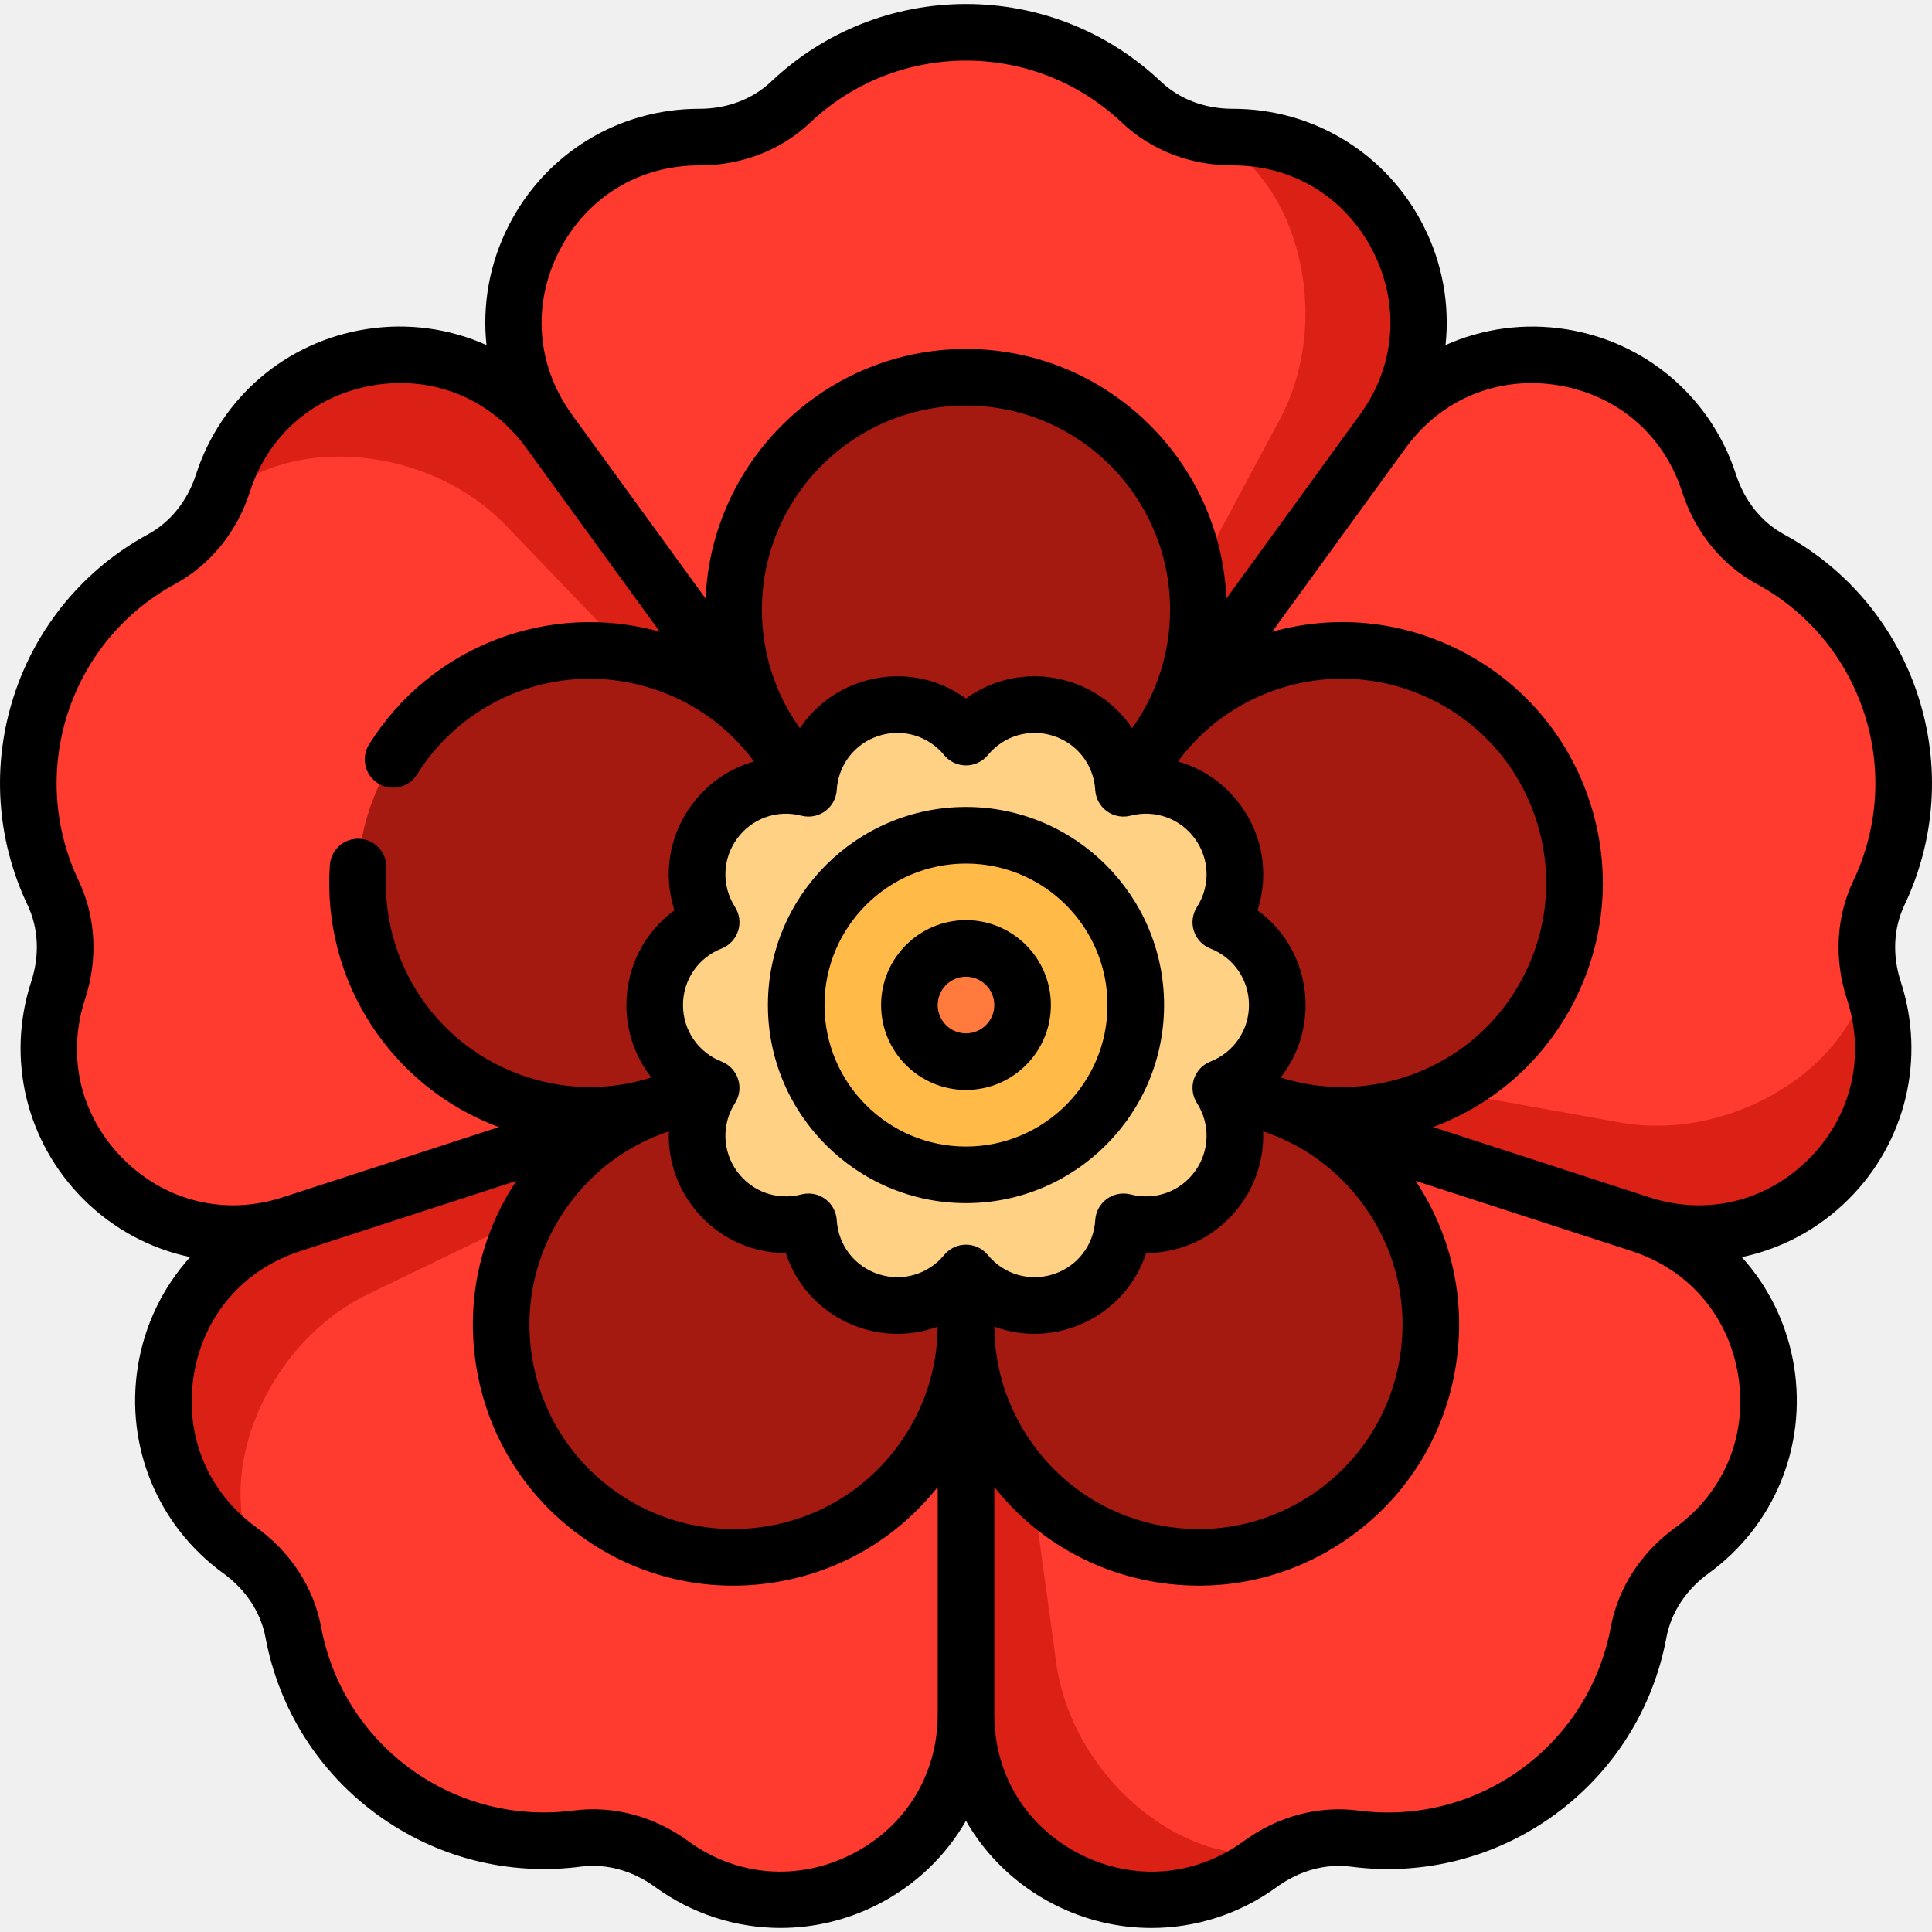
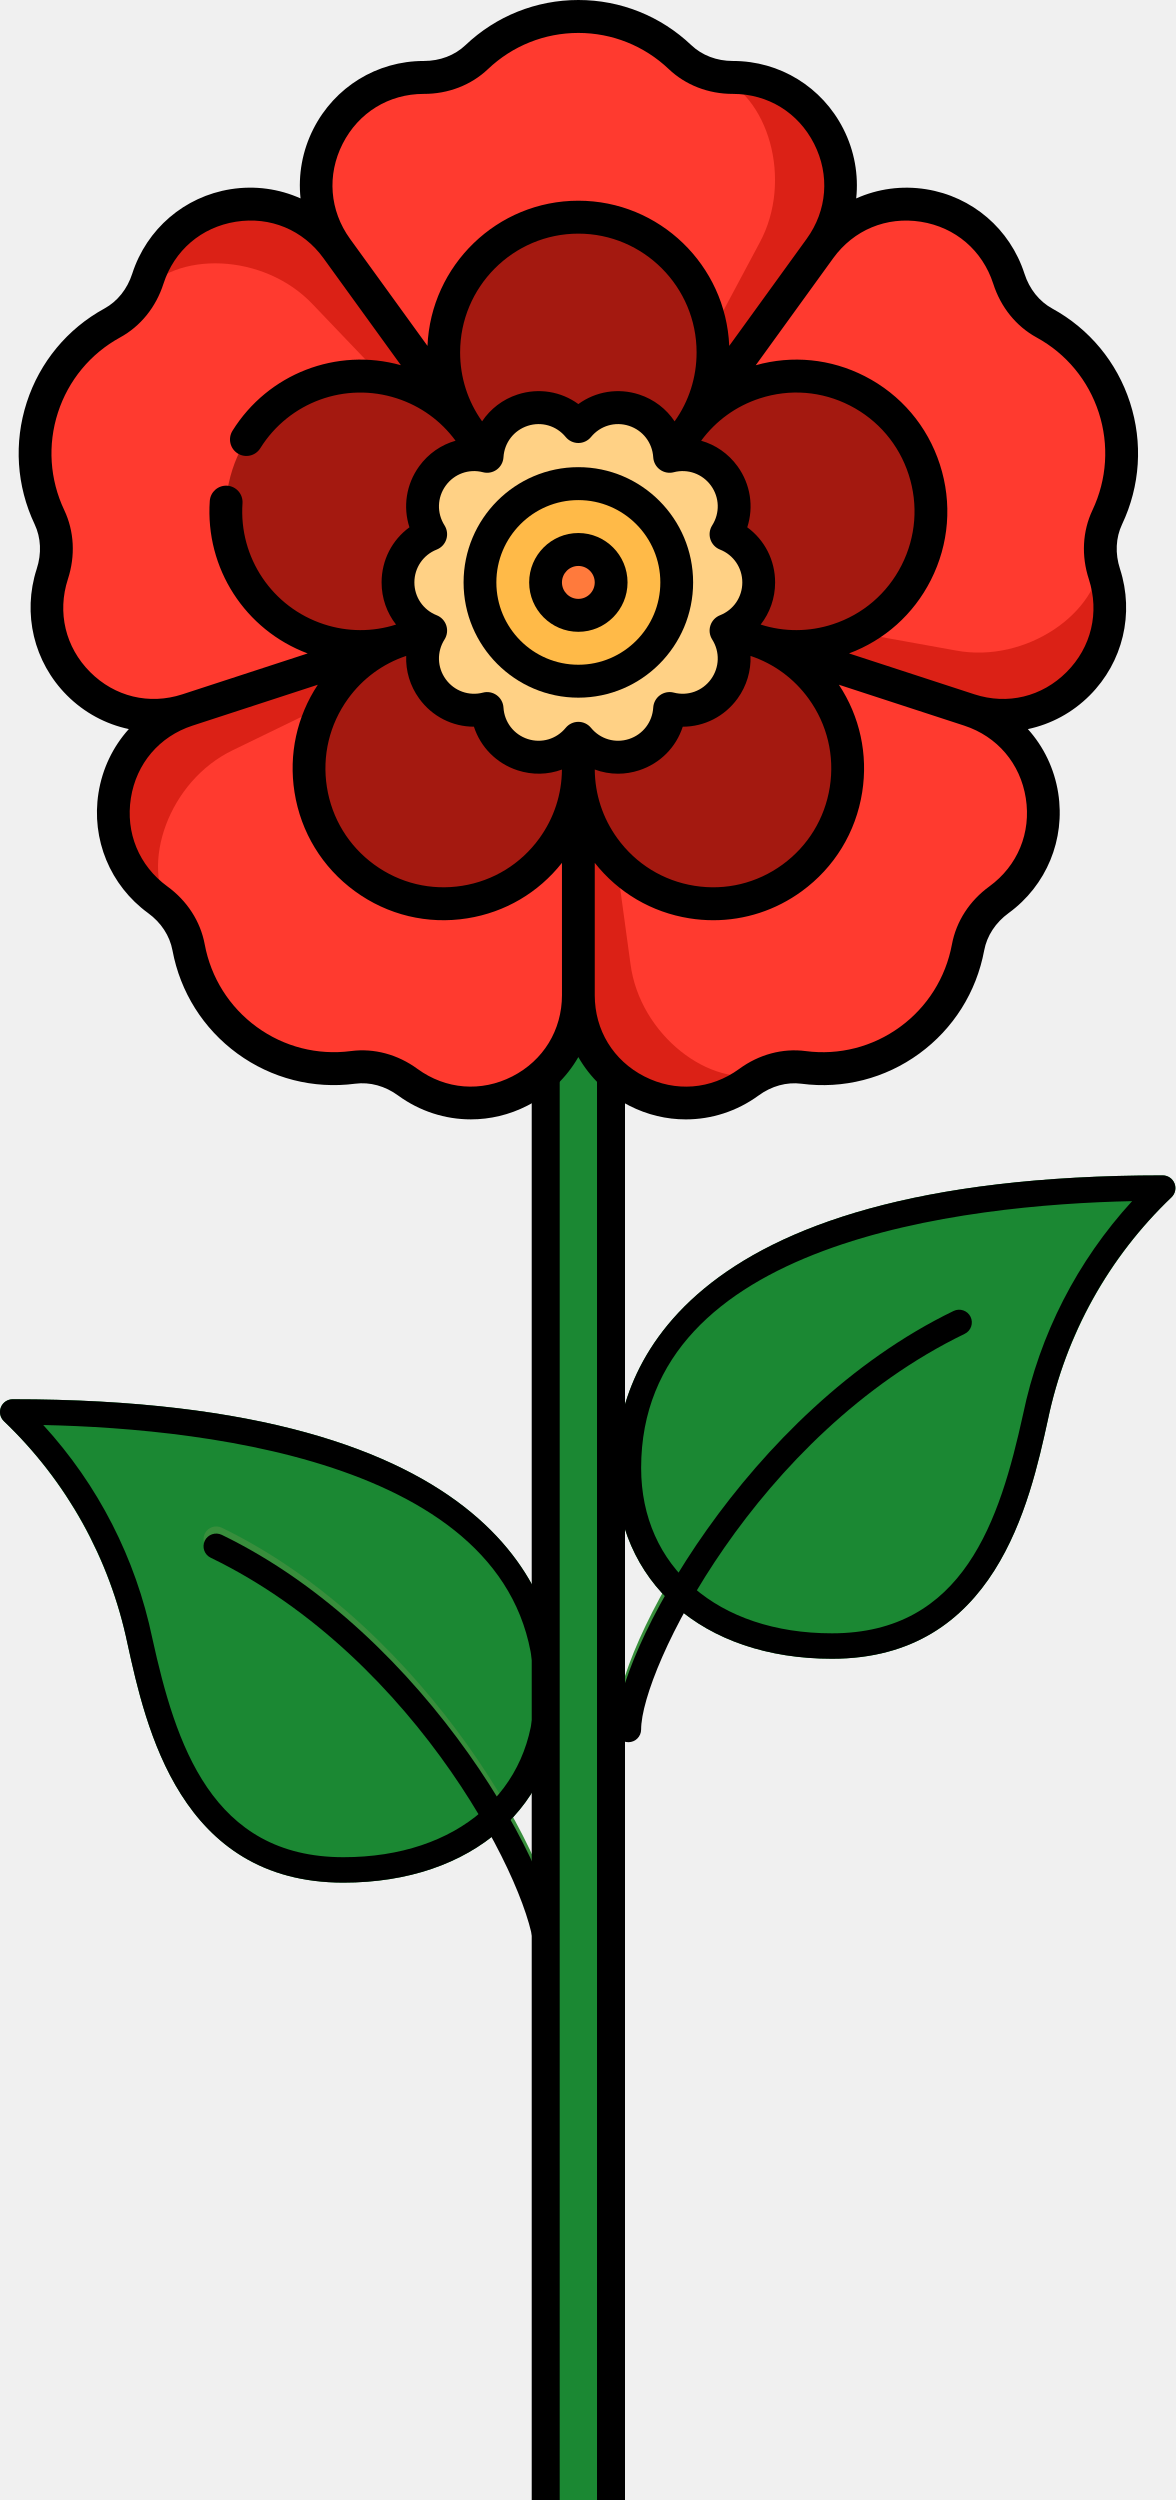
- <svg xmlns="http://www.w3.org/2000/svg" id="Capa_1" enable-background="new 0 0 512.038 512.038" height="70px" viewBox="0 0 512.038 512.038" width="70px">
-   <g>
-     <path d="m326.762 36.31c-2.672.008-5.327-.271-7.913-.821l-44.193 177.369h91.878v-98.639c23.565-32.435.32-77.909-39.772-77.909z" fill="#db2116" />
-     <path d="m318.85 35.489c-6.077-1.293-11.761-4.113-16.322-8.428-12.36-11.697-28.913-18.521-46.502-18.522-17.59 0-34.142 6.825-46.502 18.522-6.502 6.153-15.284 9.277-24.235 9.25-40.093 0-63.34 45.473-39.777 77.911v83.637l110.506 68.487 82.881-154.643c15.65-28.728 3.763-67.685-20.049-76.214z" fill="#ff3a2f" />
-     <path d="m317.604 161.555c0-34.014-27.574-61.587-61.587-61.587-34.014 0-61.588 27.574-61.588 61.587 0 13.576 4.392 26.126 11.833 36.306v34.242l49.754 34.242 49.758-68.482c7.44-10.179 11.83-22.733 11.83-36.308z" fill="#a41910" />
-     <path d="m59.101 127.977c-.818 2.544-1.904 4.983-3.226 7.272l140.766 92.205 9.615-29.592-60.769-83.635c-23.566-32.435-73.997-24.379-86.386 13.75z" fill="#db2116" />
-     <path d="m55.875 135.249c-3.107 5.38-7.546 9.915-13.06 12.919-14.944 8.14-26.549 21.774-31.985 38.503-5.435 16.729-4.059 34.58 3.245 49.95 3.842 8.085 4.1 17.402 1.308 25.907-12.39 38.13 23.674 74.292 61.806 61.906l79.544 25.845 99.283-83.933-121.462-126.612c-22.486-23.763-63.209-24.496-78.679-4.485z" fill="#ff3a2f" />
-     <path d="m175.386 175.39c-32.349-10.511-67.094 7.193-77.605 39.542s7.193 67.094 39.541 77.605c12.912 4.195 26.204 3.897 38.186-.035l32.566 10.581 47.941-36.738-49.754-68.484c-7.381-10.222-17.964-18.275-30.875-22.471z" fill="#a41910" />
-     <path d="m63.57 410.865c2.166 1.564 4.151 3.35 5.919 5.315l131.191-105.384-25.173-18.289-98.321 31.95c-38.128 12.39-46.051 62.843-13.616 86.408z" fill="#db2116" />
-     <path d="m69.489 416.18c4.156 4.618 7.098 10.24 8.251 16.413 3.124 16.728 12.504 31.979 26.734 42.318s31.633 14.547 48.508 12.349c8.876-1.156 17.818 1.478 25.043 6.762 32.435 23.566 77.972.442 77.975-39.651l49.161-67.664-49.145-120.361-157.949 76.392c-29.548 14.042-42.829 52.545-28.578 73.442z" fill="#ff3a2f" />
-     <path d="m144.597 314.923c-19.993 27.518-13.893 66.033 13.625 86.025 27.518 19.993 66.033 13.893 86.025-13.625 7.98-10.984 11.804-23.717 11.767-36.328l20.127-27.702-20.125-56.947-80.507 26.156c-12.003 3.862-22.933 11.438-30.912 22.421z" fill="#a41910" />
-     <path d="m333.993 494.032c2.157-1.577 4.469-2.912 6.884-3.987l-59.686-157.335-25.173 18.289.003 103.382c.002 40.091 45.537 63.216 77.972 39.651z" fill="#db2116" />
-     <path d="m340.877 490.045c5.676-2.526 11.932-3.586 18.159-2.775 16.875 2.198 34.277-2.01 48.508-12.349 14.23-10.339 23.61-25.59 26.734-42.318 1.644-8.799 6.912-16.489 14.17-21.728 32.436-23.566 24.515-74.019-13.615-86.412l-49.161-67.664-129.657 9.546 23.845 173.825c4.225 32.442 36.739 56.971 61.017 49.875z" fill="#ff3a2f" />
-     <path d="m267.785 387.323c19.993 27.518 58.508 33.618 86.025 13.625 27.518-19.993 33.618-58.508 13.625-86.025-7.98-10.984-18.909-18.555-30.914-22.417l-20.127-27.702-60.379 1.542-.002 84.65c-.035 12.609 3.793 25.345 11.772 36.327z" fill="#a41910" />
-     <path d="m496.655 262.544c-.834-2.539-1.389-5.15-1.665-7.779l-168.079 8.145 9.615 29.592 98.323 31.943c38.13 12.388 74.195-23.771 61.806-61.901z" fill="#db2116" />
-     <path d="m494.99 254.765c-.648-6.179.277-12.456 2.972-18.128 7.305-15.369 8.68-33.221 3.245-49.95s-17.042-30.362-31.985-38.503c-7.861-4.282-13.546-11.669-16.286-20.191-12.389-38.13-62.821-46.188-86.389-13.754l-110.531 152.107 172.686 31.037c32.159 6.008 65.535-17.336 66.288-42.618z" fill="#ff3a2f" />
-     <path d="m374.709 292.537c32.349-10.511 50.052-45.256 39.541-77.605s-45.256-50.052-77.605-39.542c-12.912 4.195-23.49 12.25-30.873 22.474l-49.757 68.482 80.506 26.16c11.982 3.931 25.278 4.226 38.188.031z" fill="#a41910" />
-     <path d="m323.551 244.402c5.066-7.931 5.075-18.475-.791-26.549s-15.897-11.323-25.005-8.956c-.563-9.394-6.754-17.93-16.245-21.014s-19.517.183-25.494 7.452c-5.977-7.269-16.003-10.536-25.494-7.452s-15.682 11.62-16.245 21.014c-9.108-2.367-19.139.882-25.005 8.956s-5.857 18.618-.791 26.549c-8.76 3.439-14.965 11.964-14.965 21.943 0 9.98 6.205 18.505 14.965 21.943-5.066 7.931-5.075 18.475.791 26.549s15.897 11.323 25.005 8.956c.563 9.394 6.753 17.93 16.245 21.014 9.491 3.084 19.517-.183 25.494-7.452 5.977 7.269 16.003 10.536 25.494 7.452s15.682-11.62 16.245-21.014c9.108 2.367 19.139-.882 25.005-8.956s5.857-18.618.791-26.549c8.76-3.439 14.965-11.964 14.965-21.943s-6.205-18.504-14.965-21.943z" fill="#ffd185" />
-     <circle cx="256.016" cy="266.346" fill="#ffba48" r="45" />
-     <circle cx="256.016" cy="266.346" fill="#ff7a3c" r="15" />
-     <path d="m504.736 239.879c8.286-17.433 9.566-37.139 3.604-55.487-5.961-18.347-18.58-33.537-35.53-42.771-5.959-3.247-10.48-8.893-12.74-15.923-6.615-20.358-23.862-35.086-45.011-38.436-11.1-1.758-22.145-.194-31.951 4.194 1.145-10.685-.779-21.677-5.884-31.695-9.722-19.078-29.057-30.929-50.485-30.929h-.098c-7.322 0-14.052-2.554-18.958-7.197-14.021-13.266-32.366-20.573-51.658-20.573s-37.637 7.307-51.657 20.574c-4.907 4.644-11.637 7.197-18.983 7.197h-.097c-21.405 0-40.742 11.852-50.464 30.93-5.103 10.014-7.028 21.002-5.886 31.684-9.808-4.39-20.856-5.956-31.96-4.199-21.148 3.35-38.395 18.077-45.018 38.458-2.252 7.006-6.773 12.653-12.732 15.899-16.951 9.234-29.569 24.424-35.53 42.771-5.962 18.348-4.682 38.053 3.604 55.487 2.912 6.128 3.252 13.354.948 20.37-6.615 20.357-1.319 42.41 13.821 57.551 7.948 7.949 17.807 13.169 28.32 15.383-7.21 7.972-12.116 17.998-13.875 29.106-3.35 21.148 5.327 42.101 22.663 54.696 5.969 4.308 9.941 10.353 11.188 17.023 3.543 18.974 14.09 35.668 29.698 47.008 15.608 11.339 34.746 16.213 53.885 13.718 6.729-.873 13.708 1.035 19.667 5.393 9.901 7.194 21.533 10.856 33.245 10.856 8.772 0 17.59-2.054 25.76-6.216 10.015-5.102 18.031-12.86 23.385-22.173 5.354 9.317 13.372 17.078 23.39 22.182 8.168 4.162 16.981 6.215 25.753 6.215 11.716 0 23.355-3.666 33.269-10.868 5.941-4.345 12.921-6.256 19.647-5.379 19.144 2.494 38.278-2.38 53.885-13.718 15.608-11.34 26.155-28.035 29.698-47.009 1.246-6.669 5.22-12.715 11.206-17.037 17.317-12.582 25.995-33.536 22.646-54.685-1.758-11.104-6.661-21.127-13.867-29.098 10.517-2.212 20.379-7.432 28.33-15.384 15.141-15.141 20.437-37.192 13.815-57.572-2.295-6.99-1.955-14.217.957-20.346zm-356.547-173.306c7.256-14.239 21.124-22.74 37.076-22.74 11.198.044 21.674-3.979 29.413-11.302 11.223-10.621 25.906-16.469 41.347-16.469s30.125 5.849 41.348 16.469c7.706 7.292 18.095 11.302 29.245 11.301h.145c15.974 0 29.842 8.5 37.097 22.739 7.237 14.204 5.97 30.376-3.391 43.262l-35.439 48.781c-1.559-36.724-31.912-66.125-69.013-66.125-37.105 0-67.46 29.407-69.012 66.138l-35.442-48.779c-9.345-12.898-10.612-29.071-3.374-43.275zm46.613 173.814c-3.585-5.612-3.374-12.718.537-18.103 3.913-5.386 10.608-7.78 17.053-6.106 2.167.565 4.479.128 6.294-1.191 1.814-1.318 2.944-3.379 3.078-5.618.399-6.648 4.746-12.273 11.075-14.33 6.334-2.056 13.155-.061 17.384 5.083 1.425 1.732 3.55 2.736 5.793 2.736s4.368-1.004 5.793-2.736c4.23-5.144 11.055-7.139 17.384-5.083 6.329 2.057 10.677 7.681 11.076 14.33.134 2.239 1.264 4.3 3.078 5.618 1.814 1.319 4.124 1.756 6.294 1.191 6.451-1.676 13.14.723 17.052 6.106 3.912 5.384 4.123 12.49.538 18.103-1.208 1.89-1.506 4.222-.813 6.355s2.305 3.844 4.393 4.664c6.199 2.434 10.205 8.306 10.205 14.962s-4.006 12.528-10.205 14.962c-2.088.82-3.699 2.53-4.393 4.664s-.396 4.464.812 6.355c3.586 5.613 3.375 12.719-.537 18.103s-10.605 7.781-17.051 6.106c-2.168-.563-4.48-.127-6.295 1.191s-2.944 3.38-3.078 5.619c-.399 6.649-4.747 12.273-11.076 14.33-6.328 2.056-13.153.062-17.384-5.083-1.425-1.732-3.55-2.736-5.793-2.736s-4.368 1.004-5.793 2.736c-4.23 5.143-11.052 7.139-17.384 5.083-6.329-2.056-10.676-7.681-11.075-14.33-.134-2.239-1.264-4.3-3.078-5.618-1.813-1.319-4.123-1.755-6.294-1.191-6.445 1.676-13.141-.721-17.052-6.106-3.912-5.385-4.123-12.491-.538-18.103 1.208-1.89 1.506-4.222.813-6.355s-2.305-3.844-4.393-4.664c-6.2-2.434-10.206-8.306-10.206-14.962s4.006-12.528 10.206-14.962c2.088-.819 3.699-2.531 4.393-4.664s.395-4.466-.813-6.356zm105.247-47.389c-3.782-5.647-9.402-10.01-16.221-12.225-9.654-3.137-19.901-1.399-27.812 4.354-7.91-5.754-18.157-7.491-27.812-4.354-6.817 2.215-12.436 6.576-16.218 12.221-6.58-9.198-10.058-20.047-10.058-31.417 0-29.824 24.264-54.087 54.087-54.087 29.824 0 54.088 24.264 54.088 54.087.001 11.374-3.477 22.225-10.054 31.421zm-149.385 126.355c6.685-9.2 15.875-15.934 26.603-19.509-.26 6.791 1.723 13.623 5.937 19.424 5.963 8.208 15.266 12.825 25.042 12.824 3.035 9.305 10.305 16.733 19.958 19.87 6.817 2.216 13.927 1.99 20.304-.355-.084 11.309-3.646 22.131-10.329 31.329-8.492 11.688-21.027 19.37-35.297 21.63-14.271 2.262-28.565-1.172-40.253-9.664s-19.369-21.027-21.63-35.296c-2.258-14.269 1.173-28.565 9.665-40.253zm112.855 32.24c3.386 1.246 6.972 1.914 10.62 1.914 3.224 0 6.488-.504 9.688-1.544 9.654-3.136 16.924-10.564 19.941-19.87 9.792 0 19.096-4.618 25.059-12.824 4.214-5.799 6.196-12.63 5.937-19.42 10.731 3.575 19.922 10.308 26.604 19.504 8.492 11.688 11.924 25.983 9.664 40.253-2.261 14.27-9.942 26.805-21.63 35.297s-25.986 11.927-40.253 9.664c-14.27-2.26-26.805-9.941-35.297-21.63-6.683-9.2-10.247-20.02-10.333-31.344zm75.882-66.021c4.202-5.341 6.615-12.034 6.615-19.204 0-10.151-4.818-19.36-12.735-25.105 3.028-9.301 1.514-19.583-4.453-27.796-4.213-5.799-10.098-9.795-16.635-11.647 6.717-9.101 15.96-15.761 26.772-19.274 13.743-4.465 28.397-3.31 41.27 3.248 12.872 6.559 22.42 17.738 26.885 31.478 4.464 13.741 3.311 28.397-3.248 41.27s-17.738 22.42-31.479 26.885c-10.818 3.514-22.211 3.56-32.992.145zm-316.892-20.682c3.503-10.669 2.914-21.844-1.66-31.466-6.632-13.956-7.657-29.728-2.886-44.413s14.872-26.842 28.44-34.234c9.356-5.098 16.401-13.792 19.83-24.458 4.937-15.192 17.307-25.755 33.091-28.255 15.746-2.495 30.734 3.709 40.096 16.594l35.431 48.763c-29.394-8.189-60.726 3.817-77.033 29.86-2.198 3.511-1.135 8.139 2.376 10.337s8.14 1.135 10.337-2.376c13.178-21.044 38.892-30.376 62.538-22.695 10.817 3.515 20.062 10.175 26.775 19.273-6.539 1.852-12.425 5.848-16.64 11.649-5.967 8.213-7.481 18.495-4.453 27.795-7.917 5.745-12.735 14.954-12.735 25.105 0 7.169 2.412 13.86 6.612 19.201-10.781 3.415-22.174 3.371-32.988-.143-23.644-7.683-38.963-30.348-37.254-55.119.285-4.132-2.834-7.713-6.966-7.999-4.15-.28-7.714 2.833-7.999 6.966-2.114 30.658 16.182 58.791 44.783 69.44l-57.325 18.628c-15.153 4.901-30.929 1.107-42.201-10.166-11.3-11.3-15.099-27.117-10.169-42.287zm203.305 226.496c-14.24 7.254-30.459 5.979-43.36-3.396-9.063-6.628-19.872-9.521-30.44-8.146-15.316 1.996-30.638-1.903-43.131-10.98-12.492-9.076-20.934-22.438-23.771-37.626-1.956-10.474-8.048-19.86-17.134-26.419-12.923-9.389-19.146-24.417-16.646-40.201 2.493-15.745 13.025-28.083 28.172-33.006l57.34-18.633c-9.604 14.456-13.39 31.727-10.659 48.973 2.888 18.227 12.699 34.238 27.629 45.085 14.93 10.848 33.189 15.232 51.416 12.344 17.25-2.732 32.509-11.675 43.291-25.281l.001 60.291c-.023 15.928-8.504 29.758-22.708 36.995zm218.244-86.57c-9.105 6.573-15.196 15.959-17.152 26.432-2.837 15.188-11.278 28.551-23.771 37.627s-27.81 12.975-43.131 10.98c-10.564-1.376-21.374 1.516-30.42 8.131-12.923 9.389-29.139 10.663-43.377 3.409-14.204-7.237-22.685-21.066-22.686-36.993l-.001-60.291c10.781 13.601 26.036 22.539 43.283 25.271 3.66.58 7.319.866 10.955.866 14.469 0 28.529-4.542 40.461-13.21 14.93-10.847 24.741-26.859 27.629-45.085 2.732-17.251-1.058-34.526-10.667-48.984l57.341 18.629c15.141 4.944 25.672 17.283 28.165 33.029 2.499 15.784-3.725 30.813-16.629 40.189zm45.464-139.932c4.936 15.192 1.137 31.008-10.163 42.308-11.271 11.273-27.044 15.064-42.192 10.143l-57.34-18.629c16.266-6.05 29.482-17.798 37.41-33.355 8.378-16.442 9.852-35.163 4.148-52.714-5.702-17.551-17.898-31.831-34.341-40.208-15.563-7.93-33.167-9.664-49.883-4.993l35.437-48.778c9.38-12.873 24.37-19.07 40.115-16.581 15.784 2.501 28.155 13.064 33.084 28.234 3.437 10.69 10.481 19.385 19.838 24.482 13.568 7.392 23.669 19.55 28.44 34.234 4.771 14.685 3.746 30.458-2.887 44.414-4.572 9.623-5.162 20.798-1.666 31.443z" />
-     <path d="m256.016 288.868c12.406 0 22.5-10.093 22.5-22.5s-10.094-22.5-22.5-22.5-22.5 10.093-22.5 22.5 10.094 22.5 22.5 22.5zm0-30c4.136 0 7.5 3.364 7.5 7.5s-3.364 7.5-7.5 7.5-7.5-3.364-7.5-7.5 3.364-7.5 7.5-7.5z" />
-     <path d="m256.016 318.868c28.948 0 52.5-23.551 52.5-52.5s-23.552-52.5-52.5-52.5-52.5 23.551-52.5 52.5 23.552 52.5 52.5 52.5zm0-90c20.678 0 37.5 16.822 37.5 37.5s-16.822 37.5-37.5 37.5-37.5-16.822-37.5-37.5 16.822-37.5 37.5-37.5z" />
+ <svg xmlns="http://www.w3.org/2000/svg" width="63" height="134" viewBox="0 0 63 134" fill="none">
+   <g clip-path="url(#clip0)">
+     <path d="M0.051 75.421C0.156 75.166 0.405 75 0.681 75C27.135 75 29.999 85.966 29.999 90.682C29.999 96.799 25.341 100.909 18.408 100.909C9.652 100.909 7.818 92.577 6.834 88.1C5.876 83.543 3.564 79.383 0.199 76.163C0.004 75.968 -0.054 75.676 0.051 75.421Z" fill="#1B8833" />
+     <path d="M29.318 105C29.695 105 30 104.695 30 104.318C30 100.264 22.971 87.256 11.888 81.886C11.549 81.723 11.141 81.863 10.977 82.203C10.814 82.542 10.954 82.95 11.294 83.114C22.485 88.537 28.636 101.131 28.636 104.318C28.636 104.695 28.942 105 29.318 105Z" fill="#388E3C" />
+     <path d="M18.408 100.909C25.341 100.909 29.999 96.799 29.999 90.682C29.999 85.966 27.142 75 0.681 75C0.403 75 0.152 75.171 0.048 75.428C-0.056 75.687 0.009 75.983 0.209 76.175C3.588 79.399 5.878 83.521 6.831 88.094C7.817 92.577 9.649 100.909 18.408 100.909ZM2.319 76.381C11.377 76.574 28.635 78.54 28.635 90.682C28.635 95.984 24.525 99.546 18.408 99.546C11.338 99.546 9.414 93.487 8.164 87.809C7.27 83.517 5.26 79.597 2.319 76.381Z" fill="black" />
+     <path d="M29.318 105.382C29.695 105.382 30 105.076 30 104.7C30 100.646 22.971 87.638 11.888 82.268C11.549 82.105 11.142 82.245 10.977 82.583C10.814 82.923 10.954 83.331 11.294 83.494C22.485 88.919 28.636 101.513 28.636 104.7C28.636 105.077 28.942 105.382 29.318 105.382Z" fill="black" />
  </g>
+   <path d="M33.682 93C33.306 93 33 92.695 33 92.318C33 88.264 40.029 75.256 51.112 69.886C51.451 69.723 51.859 69.863 52.023 70.203C52.186 70.542 52.046 70.95 51.706 71.114C40.515 76.537 34.364 89.131 34.364 92.318C34.364 92.695 34.058 93 33.682 93Z" fill="#388E3C" />
+   <path d="M62.949 63.421C62.844 63.166 62.595 63 62.319 63C35.865 63 33.001 73.966 33.001 78.682C33.001 84.799 37.659 88.909 44.592 88.909C53.348 88.909 55.182 80.577 56.166 76.1C57.124 71.543 59.436 67.383 62.8 64.163C62.996 63.968 63.054 63.676 62.949 63.421Z" fill="#1B8833" />
+   <path d="M33.682 93.382C33.306 93.382 33 93.076 33 92.7C33 88.646 40.029 75.638 51.112 70.268C51.451 70.105 51.858 70.245 52.023 70.583C52.186 70.923 52.046 71.331 51.706 71.494C40.515 76.919 34.364 89.513 34.364 92.7C34.364 93.076 34.058 93.382 33.682 93.382Z" fill="black" />
+   <path d="M44.592 88.909C37.659 88.909 33.001 84.799 33.001 78.682C33.001 73.966 35.858 63 62.319 63C62.597 63 62.848 63.17 62.952 63.428C63.056 63.687 62.992 63.983 62.791 64.175C59.412 67.399 57.122 71.521 56.169 76.094C55.183 80.577 53.35 88.909 44.592 88.909ZM60.681 64.381C51.623 64.574 34.365 66.54 34.365 78.682C34.365 83.984 38.475 87.546 44.592 87.546C51.662 87.546 53.587 81.487 54.836 75.809C55.73 71.517 57.74 67.597 60.681 64.381Z" fill="black" />
+   <path d="M31 56L31 134" stroke="black" stroke-width="5" />
+   <line x1="31" y1="134" x2="31" y2="55" stroke="#1B8833" stroke-width="2" />
+   <path d="M39.29 4.148C38.977 4.148 38.665 4.116 38.362 4.051L33.184 24.921H43.95V13.315C46.711 9.498 43.987 4.148 39.29 4.148Z" fill="#DB2116" />
+   <path d="M38.362 4.051C37.65 3.899 36.984 3.567 36.45 3.059C35.002 1.683 33.062 0.88 31.001 0.88C28.94 0.88 27 1.683 25.552 3.059C24.79 3.783 23.761 4.151 22.712 4.148C18.014 4.148 15.29 9.498 18.051 13.315V23.157L31 31.215L40.712 13.019C42.546 9.638 41.153 5.055 38.362 4.051V4.051Z" fill="#FF3A2F" />
+   <path d="M38.217 18.885C38.217 14.882 34.985 11.638 31 11.638C27.014 11.638 23.783 14.883 23.783 18.885C23.783 20.482 24.298 21.959 25.169 23.157V27.186L31 31.215L36.83 23.157C37.702 21.959 38.217 20.482 38.217 18.885V18.885Z" fill="#A41910" />
+   <path d="M7.925 14.934C7.83 15.233 7.702 15.52 7.547 15.789L24.042 26.639L25.169 23.157L18.048 13.316C15.287 9.499 9.377 10.447 7.925 14.934V14.934Z" fill="#DB2116" />
+   <path d="M7.547 15.789C7.183 16.422 6.663 16.956 6.017 17.309C4.266 18.267 2.906 19.872 2.269 21.84C1.632 23.808 1.793 25.909 2.649 27.718C3.099 28.669 3.13 29.765 2.803 30.766C1.351 35.253 5.577 39.508 10.045 38.05L19.366 41.091L31 31.215L16.767 16.317C14.132 13.521 9.36 13.435 7.547 15.789V15.789Z" fill="#FF3A2F" />
+   <path d="M21.552 20.513C17.761 19.276 13.69 21.359 12.458 25.166C11.226 28.972 13.301 33.06 17.091 34.297C18.604 34.791 20.162 34.756 21.566 34.293L25.382 35.538L31 31.215L25.169 23.157C24.305 21.954 23.064 21.006 21.552 20.513Z" fill="#A41910" />
+   <path d="M8.449 48.22C8.703 48.404 8.935 48.614 9.143 48.846L24.515 36.446L21.566 34.294L10.044 38.053C5.577 39.511 4.648 45.447 8.449 48.22V48.22Z" fill="#DB2116" />
+   <path d="M9.143 48.846C9.63 49.389 9.974 50.051 10.11 50.777C10.476 52.745 11.575 54.54 13.242 55.757C14.91 56.973 16.949 57.468 18.926 57.209C19.966 57.074 21.014 57.383 21.861 58.005C25.661 60.778 30.997 58.057 30.998 53.34L36.758 45.378L31 31.215L12.491 40.204C9.029 41.856 7.473 46.387 9.143 48.846Z" fill="#FF3A2F" />
+   <path d="M17.944 36.931C15.601 40.169 16.316 44.701 19.54 47.053C22.765 49.406 27.278 48.688 29.621 45.45C30.556 44.158 31.004 42.66 30.999 41.176L33.358 37.916L31 31.215L21.566 34.293C20.159 34.747 18.879 35.639 17.944 36.931Z" fill="#A41910" />
+   <path d="M40.137 58.006C40.39 57.821 40.661 57.664 40.944 57.537L33.95 39.024L31 41.176L31 53.341C31 58.058 36.336 60.779 40.137 58.006V58.006Z" fill="#DB2116" />
+   <path d="M40.944 57.537C41.609 57.24 42.342 57.115 43.071 57.211C45.049 57.469 47.088 56.974 48.755 55.758C50.423 54.541 51.522 52.746 51.888 50.778C52.081 49.743 52.698 48.838 53.549 48.221C57.349 45.449 56.421 39.512 51.953 38.054L46.193 30.092L31 31.215L33.794 51.669C34.289 55.486 38.099 58.372 40.944 57.537V57.537Z" fill="#FF3A2F" />
+   <path d="M32.379 45.45C34.721 48.688 39.235 49.406 42.459 47.053C45.684 44.701 46.398 40.169 44.056 36.931C43.12 35.639 41.84 34.748 40.433 34.293L38.075 31.034L31 31.215L30.999 41.176C30.995 42.659 31.444 44.158 32.379 45.45Z" fill="#A41910" />
+   <path d="M59.197 30.768C59.1 30.469 59.035 30.162 59.002 29.852L39.307 30.811L40.434 34.293L51.955 38.052C56.423 39.509 60.649 35.255 59.197 30.768V30.768Z" fill="#DB2116" />
+   <path d="M59.002 29.852C58.926 29.125 59.035 28.387 59.351 27.719C60.207 25.911 60.368 23.81 59.731 21.842C59.094 19.873 57.734 18.269 55.983 17.311C55.062 16.808 54.396 15.938 54.075 14.936C52.623 10.449 46.713 9.501 43.952 13.317L31 31.215L51.235 34.867C55.003 35.574 58.914 32.827 59.002 29.852Z" fill="#FF3A2F" />
+   <path d="M44.908 34.297C48.699 33.06 50.773 28.972 49.541 25.166C48.31 21.359 44.238 19.276 40.448 20.513C38.935 21.006 37.695 21.954 36.83 23.157L31 31.215L40.433 34.293C41.837 34.756 43.395 34.791 44.908 34.297V34.297Z" fill="#A41910" />
+   <path d="M38.913 28.633C39.507 27.7 39.508 26.459 38.821 25.509C38.133 24.559 36.958 24.177 35.891 24.455C35.825 23.35 35.099 22.346 33.987 21.983C32.875 21.62 31.7 22.004 31 22.86C30.299 22.004 29.124 21.62 28.012 21.983C26.9 22.346 26.175 23.35 26.109 24.455C25.041 24.177 23.866 24.559 23.179 25.509C22.491 26.459 22.492 27.7 23.086 28.633C22.059 29.038 21.332 30.041 21.332 31.215C21.332 32.389 22.059 33.392 23.086 33.797C22.492 34.73 22.491 35.971 23.179 36.921C23.866 37.871 25.041 38.253 26.109 37.975C26.175 39.08 26.9 40.085 28.012 40.447C29.124 40.81 30.299 40.426 31 39.571C31.7 40.426 32.875 40.81 33.987 40.447C35.099 40.085 35.825 39.08 35.891 37.975C36.958 38.253 38.133 37.871 38.821 36.921C39.508 35.971 39.507 34.73 38.913 33.797C39.94 33.392 40.667 32.389 40.667 31.215C40.667 30.041 39.94 29.038 38.913 28.633V28.633Z" fill="#FFD185" />
+   <path d="M31 36.51C33.912 36.51 36.273 34.14 36.273 31.215C36.273 28.291 33.912 25.92 31 25.92C28.087 25.92 25.727 28.291 25.727 31.215C25.727 34.14 28.087 36.51 31 36.51Z" fill="#FFBA48" />
+   <path d="M31 32.98C31.97 32.98 32.757 32.19 32.757 31.215C32.757 30.24 31.97 29.45 31 29.45C30.029 29.45 29.242 30.24 29.242 31.215C29.242 32.19 30.029 32.98 31 32.98Z" fill="#FF7A3C" />
+   <path d="M60.144 28.101C61.115 26.05 61.265 23.731 60.567 21.572C59.868 19.413 58.389 17.626 56.403 16.539C55.705 16.157 55.175 15.493 54.91 14.666C54.135 12.27 52.114 10.537 49.636 10.143C48.335 9.936 47.041 10.12 45.892 10.636C46.026 9.379 45.801 8.086 45.203 6.907C44.063 4.662 41.798 3.268 39.287 3.268H39.275C38.417 3.268 37.629 2.967 37.054 2.421C35.411 0.86 33.261 0 31.001 0C28.74 0 26.59 0.86 24.948 2.421C24.373 2.967 23.584 3.268 22.723 3.268H22.712C20.204 3.268 17.938 4.662 16.799 6.907C16.201 8.085 15.975 9.378 16.109 10.635C14.96 10.119 13.665 9.935 12.364 10.141C9.886 10.535 7.865 12.268 7.089 14.666C6.825 15.491 6.295 16.155 5.597 16.537C3.61 17.624 2.132 19.411 1.433 21.57C0.735 23.729 0.885 26.048 1.856 28.099C2.197 28.82 2.237 29.67 1.967 30.496C1.192 32.891 1.812 35.486 3.586 37.268C4.518 38.203 5.673 38.817 6.905 39.078C6.06 40.016 5.485 41.196 5.279 42.503C4.886 44.991 5.903 47.457 7.935 48.939C8.634 49.446 9.099 50.157 9.245 50.942C9.661 53.174 10.897 55.139 12.726 56.473C14.554 57.807 16.797 58.381 19.04 58.087C19.828 57.984 20.646 58.209 21.344 58.722C22.504 59.568 23.867 59.999 25.24 59.999C26.268 59.999 27.301 59.757 28.258 59.268C29.432 58.667 30.371 57.754 30.999 56.659C31.626 57.755 32.566 58.668 33.739 59.269C34.697 59.758 35.729 60 36.757 60C38.13 60 39.494 59.569 40.656 58.721C41.352 58.21 42.17 57.985 42.958 58.088C45.201 58.382 47.443 57.808 49.272 56.474C51.101 55.14 52.337 53.175 52.752 50.943C52.898 50.158 53.364 49.447 54.065 48.938C56.094 47.458 57.111 44.992 56.719 42.503C56.513 41.197 55.938 40.017 55.094 39.08C56.326 38.819 57.482 38.205 58.413 37.269C60.188 35.488 60.808 32.893 60.032 30.495C59.763 29.672 59.803 28.822 60.144 28.101V28.101ZM18.365 7.708C19.215 6.033 20.84 5.033 22.709 5.033C24.021 5.038 25.249 4.565 26.156 3.703C27.471 2.453 29.191 1.765 31.001 1.765C32.81 1.765 34.531 2.453 35.846 3.703C36.749 4.561 37.966 5.033 39.273 5.033H39.29C41.161 5.033 42.787 6.033 43.637 7.708C44.485 9.38 44.336 11.283 43.239 12.799L39.087 18.539C38.904 14.217 35.347 10.758 31 10.758C26.652 10.758 23.095 14.218 22.913 18.54L18.76 12.8C17.665 11.283 17.517 9.38 18.365 7.708V7.708ZM23.827 28.161C23.407 27.5 23.431 26.664 23.89 26.031C24.348 25.397 25.133 25.115 25.888 25.312C26.142 25.379 26.413 25.327 26.625 25.172C26.838 25.017 26.97 24.774 26.986 24.511C27.033 23.729 27.542 23.067 28.284 22.825C29.026 22.583 29.825 22.817 30.321 23.423C30.488 23.627 30.737 23.745 31 23.745C31.262 23.745 31.512 23.627 31.678 23.423C32.174 22.817 32.974 22.583 33.715 22.825C34.457 23.067 34.967 23.729 35.013 24.511C35.029 24.774 35.161 25.017 35.374 25.172C35.587 25.327 35.857 25.379 36.112 25.312C36.867 25.115 37.651 25.397 38.11 26.031C38.568 26.664 38.593 27.5 38.173 28.161C38.031 28.383 37.996 28.657 38.078 28.909C38.159 29.159 38.348 29.361 38.592 29.457C39.319 29.744 39.788 30.435 39.788 31.218C39.788 32.001 39.319 32.692 38.592 32.978C38.348 33.075 38.159 33.276 38.078 33.527C37.996 33.778 38.031 34.052 38.173 34.275C38.593 34.935 38.568 35.772 38.11 36.405C37.651 37.039 36.867 37.321 36.112 37.123C35.858 37.057 35.587 37.109 35.374 37.264C35.161 37.419 35.029 37.661 35.013 37.925C34.967 38.707 34.457 39.369 33.715 39.611C32.974 39.853 32.174 39.618 31.678 39.013C31.512 38.809 31.262 38.691 31 38.691C30.737 38.691 30.488 38.809 30.321 39.013C29.825 39.618 29.026 39.853 28.284 39.611C27.542 39.369 27.033 38.707 26.986 37.925C26.97 37.661 26.838 37.419 26.625 37.264C26.413 37.109 26.142 37.057 25.888 37.124C25.133 37.321 24.348 37.039 23.89 36.405C23.431 35.772 23.407 34.935 23.827 34.275C23.968 34.053 24.003 33.778 23.922 33.527C23.841 33.276 23.652 33.075 23.407 32.978C22.681 32.692 22.211 32.001 22.211 31.218C22.211 30.435 22.681 29.744 23.407 29.457C23.652 29.361 23.841 29.16 23.922 28.909C24.003 28.658 23.968 28.383 23.827 28.161V28.161ZM36.159 22.585C35.716 21.92 35.058 21.407 34.259 21.146C33.127 20.777 31.927 20.982 31 21.658C30.073 20.981 28.872 20.777 27.741 21.146C26.942 21.407 26.283 21.92 25.84 22.584C25.069 21.502 24.662 20.225 24.662 18.887C24.662 15.378 27.505 12.523 31 12.523C34.494 12.523 37.337 15.378 37.337 18.887C37.338 20.226 36.93 21.503 36.159 22.585V22.585ZM18.655 37.452C19.438 36.37 20.515 35.578 21.772 35.157C21.741 35.956 21.974 36.76 22.468 37.442C23.166 38.408 24.256 38.952 25.402 38.951C25.758 40.046 26.61 40.92 27.741 41.289C28.54 41.55 29.373 41.524 30.12 41.248C30.11 42.578 29.693 43.852 28.91 44.934C27.914 46.309 26.446 47.213 24.773 47.479C23.101 47.745 21.426 47.341 20.057 46.342C18.687 45.343 17.787 43.868 17.522 42.189C17.258 40.51 17.66 38.828 18.655 37.452V37.452ZM31.879 41.246C32.276 41.393 32.696 41.471 33.123 41.471C33.501 41.471 33.883 41.412 34.258 41.289C35.39 40.92 36.242 40.047 36.595 38.952C37.743 38.952 38.833 38.408 39.532 37.443C40.025 36.76 40.258 35.956 40.227 35.157C41.485 35.578 42.562 36.37 43.345 37.452C44.34 38.828 44.742 40.51 44.477 42.189C44.212 43.868 43.312 45.343 41.943 46.342C40.573 47.341 38.898 47.746 37.226 47.479C35.554 47.213 34.085 46.309 33.09 44.934C32.306 43.852 31.889 42.578 31.879 41.246V41.246ZM40.771 33.477C41.263 32.849 41.546 32.062 41.546 31.218C41.546 30.023 40.981 28.94 40.053 28.264C40.408 27.169 40.231 25.959 39.532 24.993C39.038 24.311 38.348 23.84 37.582 23.623C38.37 22.552 39.453 21.768 40.719 21.355C42.33 20.829 44.047 20.965 45.556 21.737C47.064 22.509 48.183 23.824 48.706 25.441C49.229 27.058 49.094 28.782 48.325 30.297C47.557 31.812 46.247 32.935 44.637 33.46C43.369 33.874 42.034 33.879 40.771 33.477ZM3.638 31.044C4.048 29.788 3.979 28.474 3.443 27.341C2.666 25.699 2.546 23.843 3.105 22.115C3.664 20.387 4.848 18.957 6.437 18.087C7.534 17.487 8.359 16.464 8.761 15.209C9.34 13.422 10.789 12.179 12.639 11.885C14.484 11.591 16.24 12.321 17.337 13.837L21.489 19.575C18.044 18.611 14.373 20.024 12.462 23.088C12.205 23.502 12.329 24.046 12.741 24.305C13.152 24.564 13.694 24.438 13.952 24.025C15.496 21.549 18.509 20.451 21.28 21.355C22.547 21.768 23.631 22.552 24.418 23.623C23.651 23.84 22.962 24.311 22.468 24.993C21.768 25.96 21.591 27.17 21.946 28.264C21.018 28.94 20.453 30.023 20.453 31.218C20.453 32.062 20.736 32.849 21.228 33.477C19.965 33.879 18.63 33.874 17.363 33.46C14.592 32.556 12.797 29.89 12.998 26.975C13.031 26.488 12.665 26.067 12.181 26.034C11.695 26.001 11.277 26.367 11.244 26.853C10.996 30.461 13.14 33.771 16.491 35.024L9.774 37.216C7.999 37.793 6.15 37.346 4.829 36.02C3.505 34.69 3.06 32.829 3.638 31.044V31.044ZM27.461 57.695C25.792 58.549 23.892 58.398 22.38 57.295C21.318 56.516 20.051 56.175 18.813 56.337C17.018 56.572 15.223 56.113 13.759 55.045C12.295 53.977 11.306 52.405 10.973 50.618C10.744 49.385 10.03 48.281 8.966 47.509C7.451 46.404 6.722 44.636 7.015 42.779C7.307 40.926 8.541 39.474 10.316 38.895L17.035 36.702C15.91 38.403 15.466 40.436 15.786 42.465C16.125 44.61 17.274 46.494 19.024 47.77C20.773 49.046 22.913 49.562 25.049 49.222C27.07 48.901 28.858 47.849 30.121 46.248L30.122 53.342C30.119 55.216 29.125 56.843 27.461 57.695V57.695ZM53.034 47.509C51.967 48.282 51.254 49.386 51.024 50.619C50.692 52.406 49.703 53.978 48.239 55.046C46.775 56.114 44.98 56.573 43.185 56.338C41.947 56.176 40.68 56.517 39.62 57.295C38.106 58.4 36.206 58.55 34.537 57.696C32.873 56.844 31.879 55.217 31.879 53.343L31.879 46.249C33.142 47.849 34.93 48.901 36.951 49.222C37.38 49.291 37.808 49.324 38.234 49.324C39.93 49.324 41.578 48.79 42.976 47.77C44.725 46.494 45.875 44.61 46.213 42.465C46.533 40.435 46.089 38.402 44.963 36.701L51.682 38.893C53.457 39.475 54.691 40.927 54.983 42.78C55.276 44.637 54.546 46.405 53.034 47.509V47.509ZM58.362 31.043C58.94 32.831 58.495 34.692 57.171 36.021C55.85 37.348 54.002 37.794 52.227 37.215L45.508 35.023C47.414 34.311 48.962 32.929 49.891 31.098C50.873 29.163 51.046 26.961 50.377 24.895C49.709 22.83 48.28 21.15 46.353 20.164C44.53 19.231 42.467 19.027 40.508 19.577L44.661 13.837C45.76 12.322 47.516 11.593 49.361 11.886C51.211 12.18 52.66 13.423 53.238 15.208C53.641 16.466 54.466 17.489 55.563 18.089C57.153 18.959 58.336 20.39 58.895 22.117C59.454 23.845 59.334 25.701 58.557 27.343C58.021 28.476 57.952 29.791 58.362 31.043V31.043Z" fill="black" />
+   <path d="M31 33.865C32.453 33.865 33.636 32.678 33.636 31.218C33.636 29.758 32.453 28.57 31 28.57C29.546 28.57 28.363 29.758 28.363 31.218C28.363 32.678 29.546 33.865 31 33.865ZM31 30.335C31.484 30.335 31.878 30.731 31.878 31.218C31.878 31.704 31.484 32.1 31 32.1C30.515 32.1 30.121 31.704 30.121 31.218C30.121 30.731 30.515 30.335 31 30.335Z" fill="black" />
+   <path d="M31 37.395C34.392 37.395 37.151 34.624 37.151 31.218C37.151 27.811 34.392 25.04 31 25.04C27.608 25.04 24.848 27.811 24.848 31.218C24.848 34.624 27.608 37.395 31 37.395ZM31 26.805C33.423 26.805 35.394 28.785 35.394 31.218C35.394 33.651 33.423 35.63 31 35.63C28.577 35.63 26.605 33.651 26.605 31.218C26.605 28.785 28.577 26.805 31 26.805Z" fill="black" />
+   <defs>
+     <clipPath id="clip0">
+       <rect width="30" height="30" fill="white" transform="matrix(-1 0 0 1 30 75)" />
+     </clipPath>
+   </defs>
</svg>
